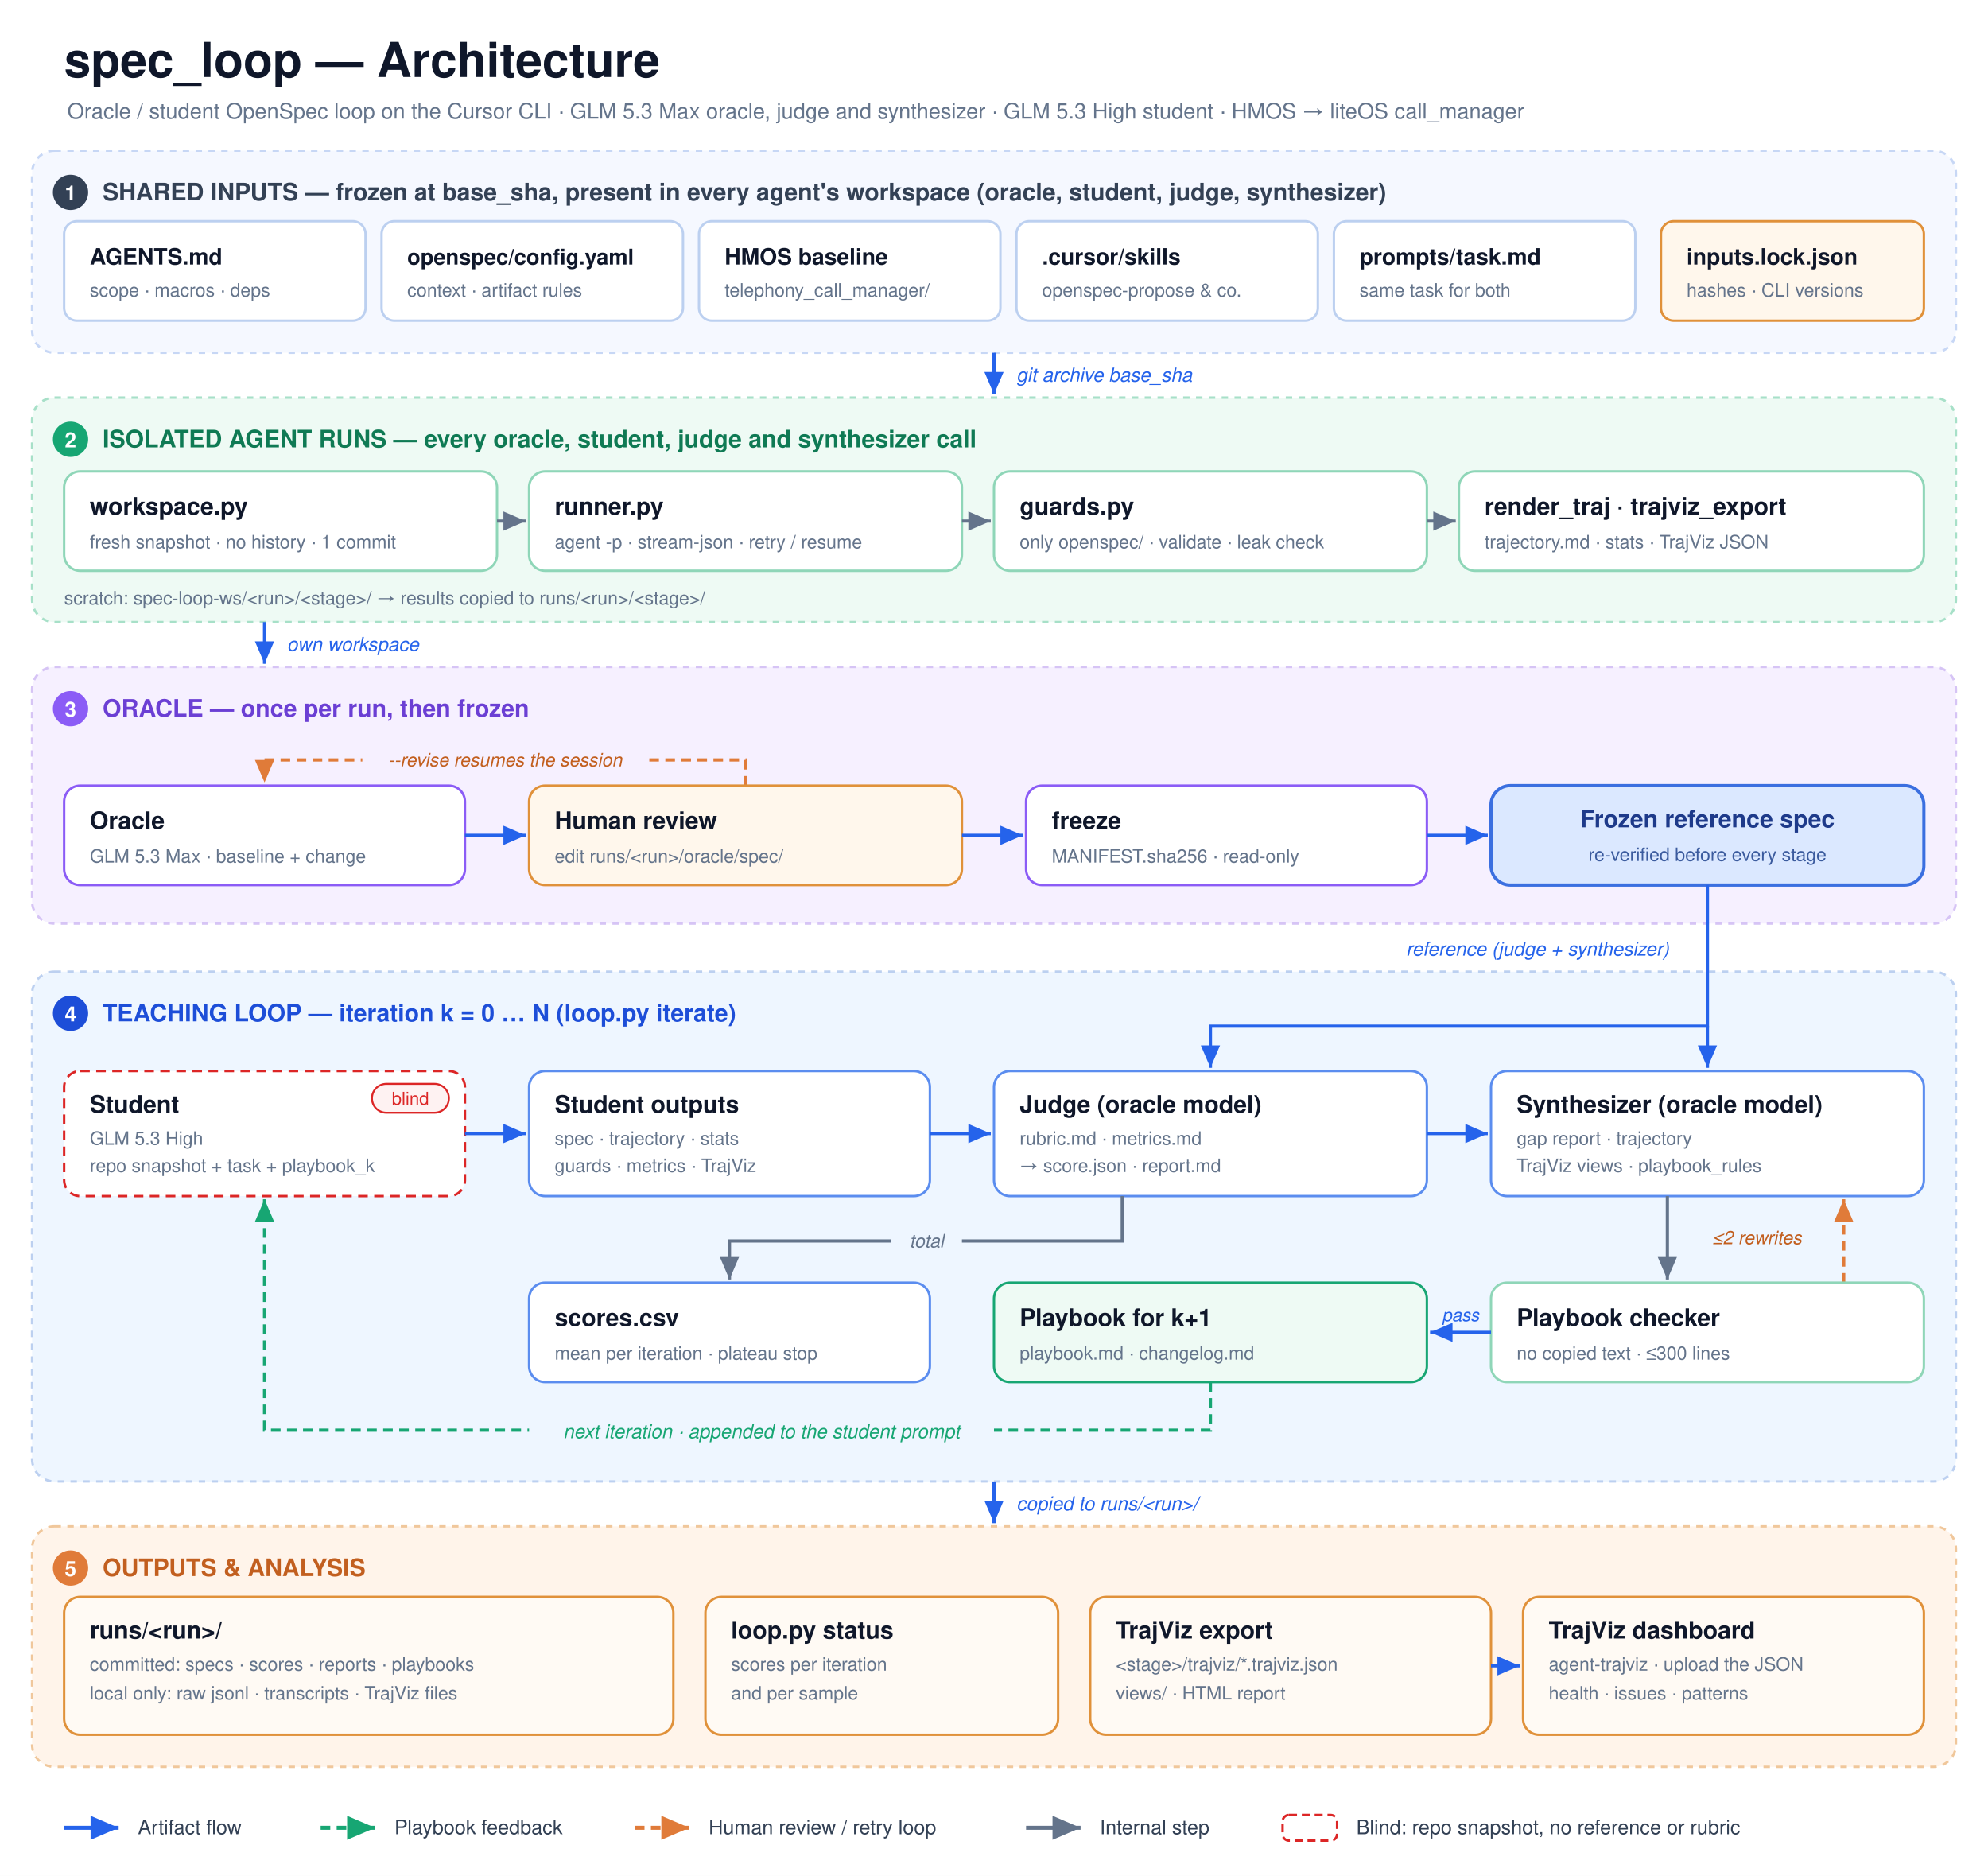
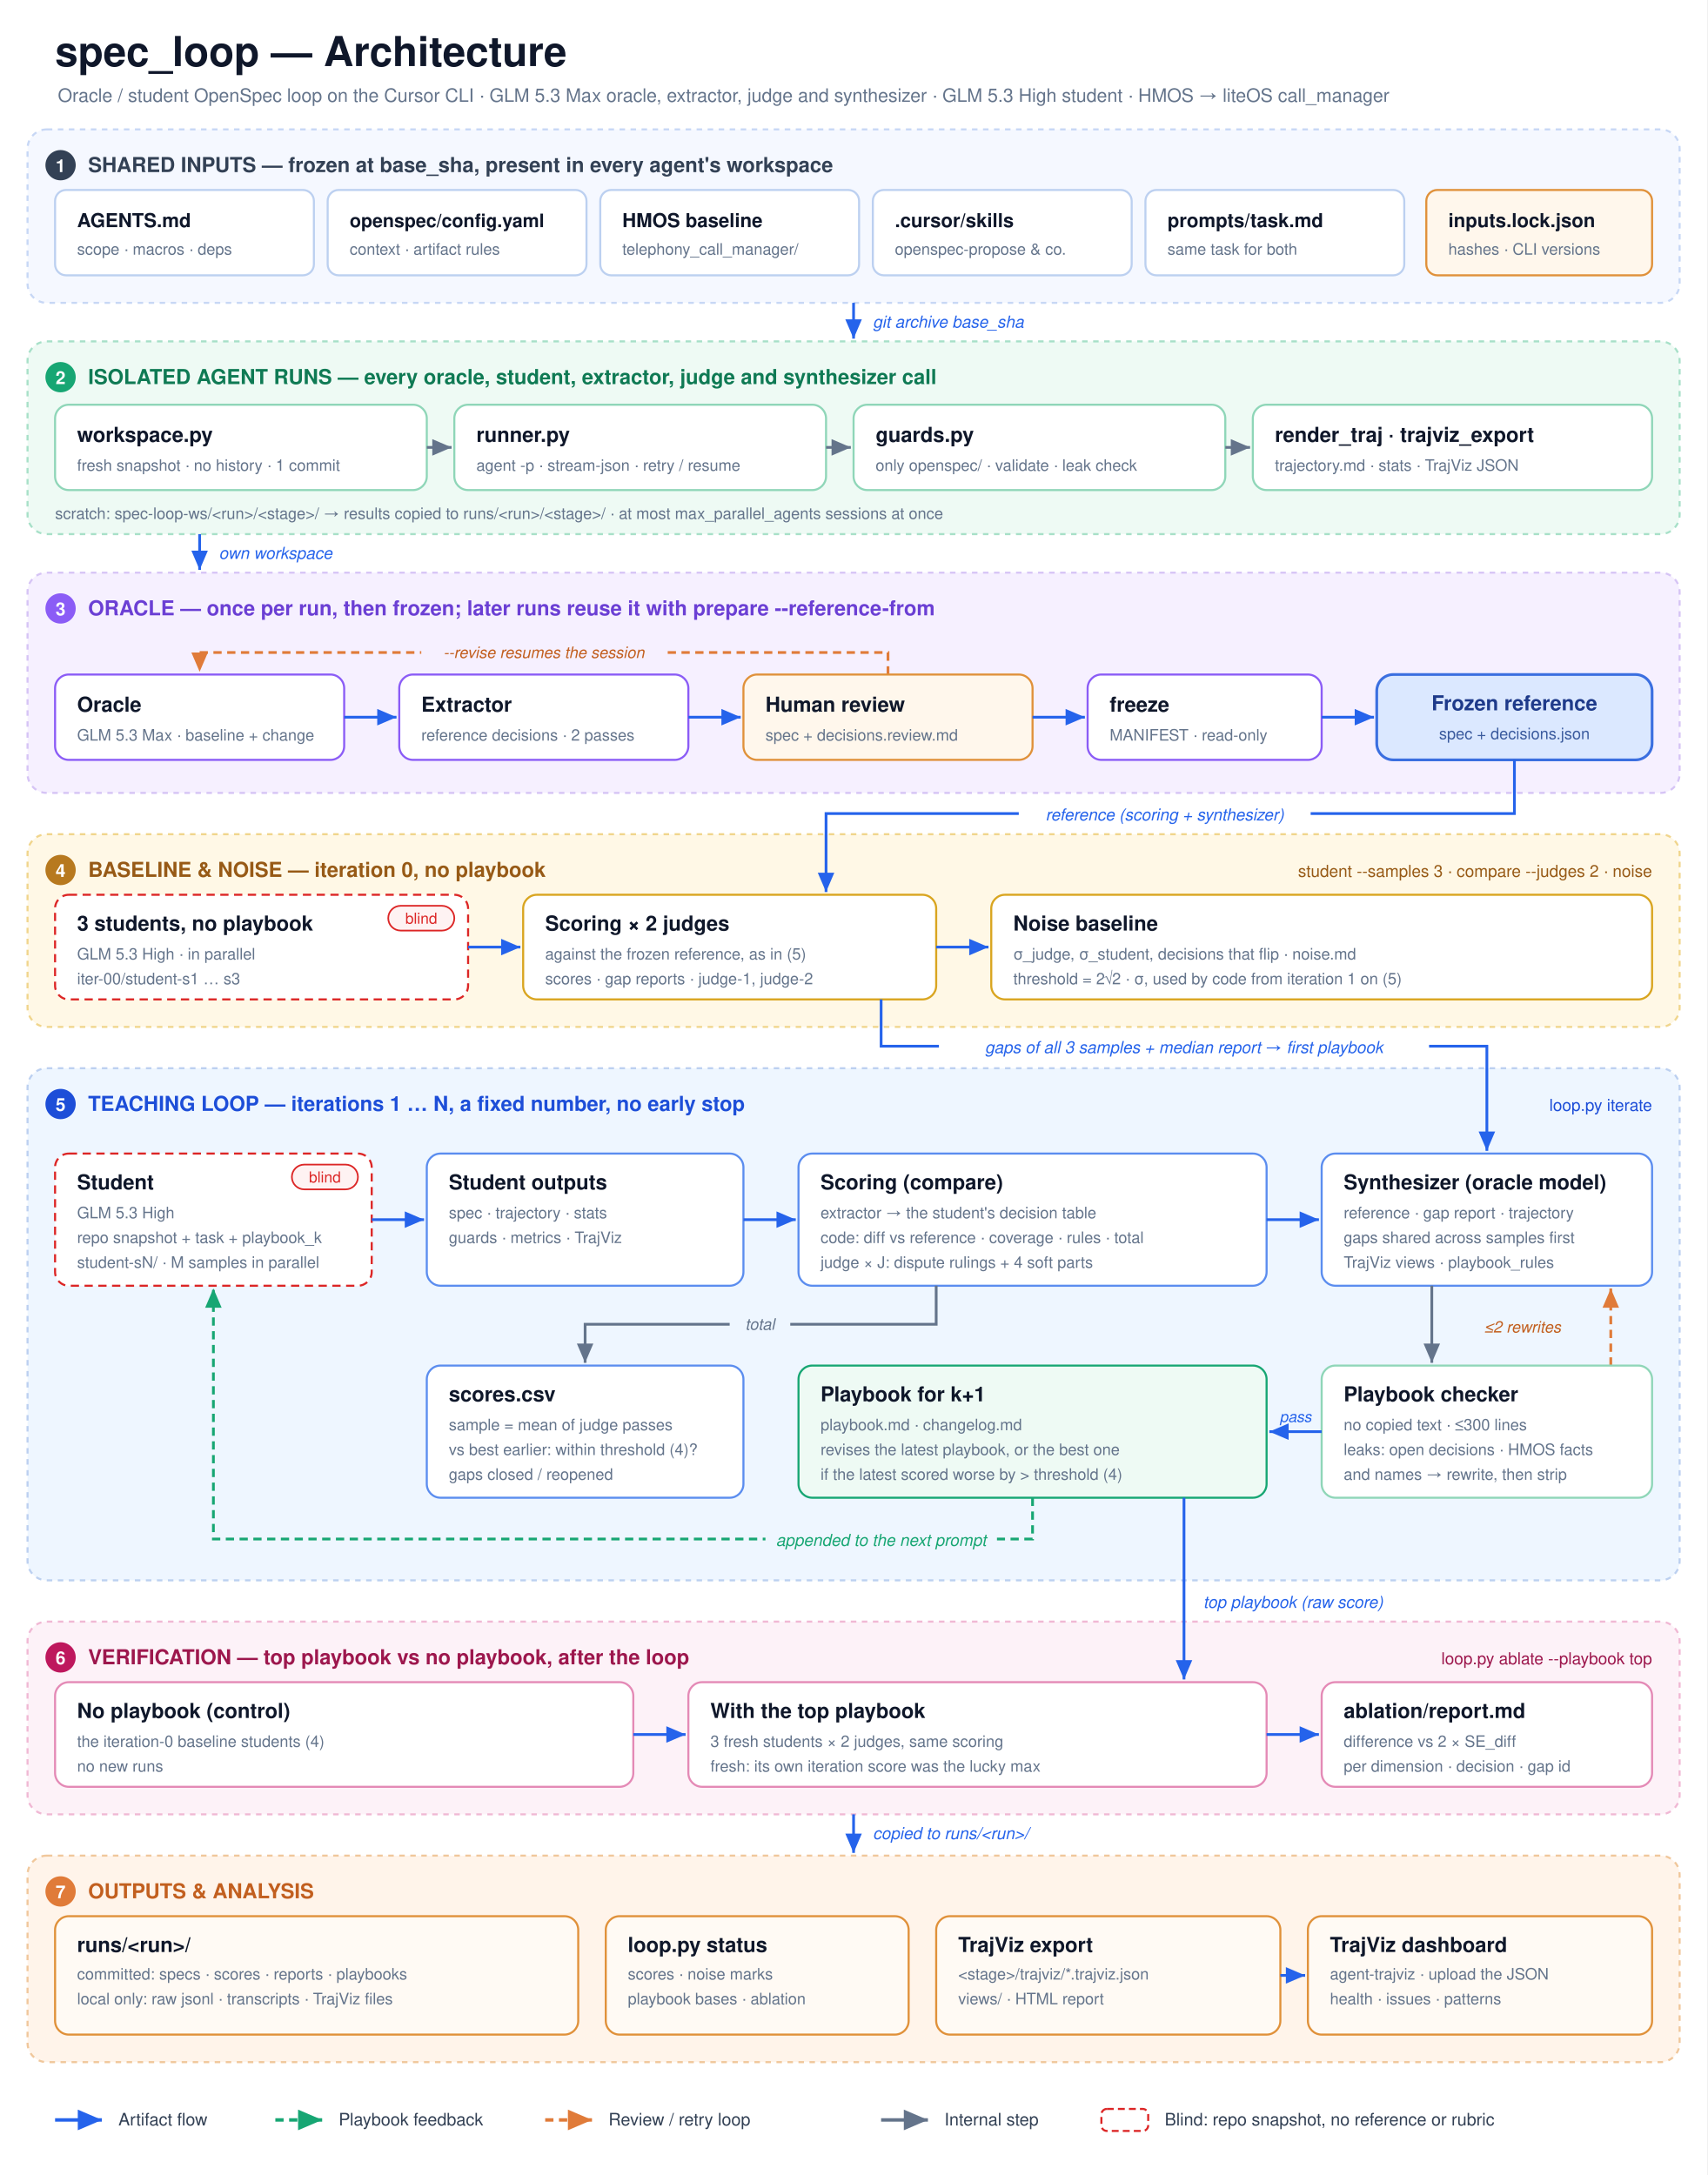
- <svg xmlns="http://www.w3.org/2000/svg" viewBox="0 0 1240 1170" font-family="-apple-system, BlinkMacSystemFont, 'Segoe UI', Helvetica, Arial, sans-serif">
+ <svg xmlns="http://www.w3.org/2000/svg" viewBox="0 0 1240 1580" font-family="-apple-system, BlinkMacSystemFont, 'Segoe UI', Helvetica, Arial, sans-serif">
  <defs>
    <marker id="ah-blue" markerWidth="9" markerHeight="9" refX="7" refY="3" orient="auto">
      <path d="M0,0 L7,3 L0,6 Z" fill="#2563eb" />
    </marker>
    <marker id="ah-grey" markerWidth="9" markerHeight="9" refX="7" refY="3" orient="auto">
      <path d="M0,0 L7,3 L0,6 Z" fill="#64748b" />
    </marker>
    <marker id="ah-green" markerWidth="9" markerHeight="9" refX="7" refY="3" orient="auto">
      <path d="M0,0 L7,3 L0,6 Z" fill="#17a673" />
    </marker>
    <marker id="ah-orange" markerWidth="9" markerHeight="9" refX="7" refY="3" orient="auto">
      <path d="M0,0 L7,3 L0,6 Z" fill="#e07b39" />
    </marker>
  </defs>
-   <rect x="0" y="0" width="1240" height="1170" fill="#ffffff" />
+   <rect x="0" y="0" width="1240" height="1580" fill="#ffffff" />
  <text x="40" y="48" font-size="30" font-weight="700" fill="#0f172a">spec_loop — Architecture</text>
-   <text x="42" y="74" font-size="13.5" fill="#64748b">Oracle / student OpenSpec loop on the Cursor CLI · GLM 5.3 Max oracle, judge and synthesizer · GLM 5.3 High student · HMOS → liteOS call_manager</text>
+   <text x="42" y="74" font-size="13.5" fill="#64748b">Oracle / student OpenSpec loop on the Cursor CLI · GLM 5.3 Max oracle, extractor, judge and synthesizer · GLM 5.3 High student · HMOS → liteOS call_manager</text>
  <rect x="20" y="94" width="1200" height="126" rx="14" fill="#f5f8ff" stroke="#c7d7f5" stroke-width="1.5" stroke-dasharray="4 4" />
  <circle cx="44" cy="120" r="11" fill="#334155" />
  <text x="44" y="125" font-size="13" font-weight="700" fill="#fff" text-anchor="middle">1</text>
-   <text x="64" y="125" font-size="15" font-weight="700" fill="#334155">SHARED INPUTS — frozen at base_sha, present in every agent's workspace (oracle, student, judge, synthesizer)</text>
+   <text x="64" y="125" font-size="15" font-weight="700" fill="#334155">SHARED INPUTS — frozen at base_sha, present in every agent's workspace</text>
  <rect x="40" y="138" width="188" height="62" rx="8" fill="#ffffff" stroke="#bcd0f0" stroke-width="1.5" />
  <text x="56" y="165" font-size="14" font-weight="700" fill="#0f172a">AGENTS.md</text>
  <text x="56" y="185" font-size="11.5" fill="#64748b">scope · macros · deps</text>
  <rect x="238" y="138" width="188" height="62" rx="8" fill="#ffffff" stroke="#bcd0f0" stroke-width="1.5" />
  <text x="254" y="165" font-size="13.5" font-weight="700" fill="#0f172a">openspec/config.yaml</text>
  <text x="254" y="185" font-size="11.5" fill="#64748b">context · artifact rules</text>
  <rect x="436" y="138" width="188" height="62" rx="8" fill="#ffffff" stroke="#bcd0f0" stroke-width="1.5" />
  <text x="452" y="165" font-size="14" font-weight="700" fill="#0f172a">HMOS baseline</text>
  <text x="452" y="185" font-size="11.5" fill="#64748b">telephony_call_manager/</text>
  <rect x="634" y="138" width="188" height="62" rx="8" fill="#ffffff" stroke="#bcd0f0" stroke-width="1.5" />
  <text x="650" y="165" font-size="14" font-weight="700" fill="#0f172a">.cursor/skills</text>
  <text x="650" y="185" font-size="11.5" fill="#64748b">openspec-propose &amp; co.</text>
  <rect x="832" y="138" width="188" height="62" rx="8" fill="#ffffff" stroke="#bcd0f0" stroke-width="1.5" />
  <text x="848" y="165" font-size="14" font-weight="700" fill="#0f172a">prompts/task.md</text>
  <text x="848" y="185" font-size="11.5" fill="#64748b">same task for both</text>
  <rect x="1036" y="138" width="164" height="62" rx="8" fill="#fff7ec" stroke="#e0913a" stroke-width="1.5" />
  <text x="1052" y="165" font-size="14" font-weight="700" fill="#0f172a">inputs.lock.json</text>
  <text x="1052" y="185" font-size="11.5" fill="#64748b">hashes · CLI versions</text>
  <polyline points="620,220 620,246" fill="none" stroke="#2563eb" stroke-width="2" marker-end="url(#ah-blue)" />
  <rect x="628" y="225" width="134" height="17" fill="#ffffff" />
  <text x="634" y="238" font-size="12" fill="#2563eb" font-style="italic">git archive base_sha</text>
  <rect x="20" y="248" width="1200" height="140" rx="14" fill="#eefaf4" stroke="#a7e0c8" stroke-width="1.5" stroke-dasharray="4 4" />
  <circle cx="44" cy="274" r="11" fill="#17a673" />
  <text x="44" y="279" font-size="13" font-weight="700" fill="#fff" text-anchor="middle">2</text>
-   <text x="64" y="279" font-size="15" font-weight="700" fill="#0f7a54">ISOLATED AGENT RUNS — every oracle, student, judge and synthesizer call</text>
+   <text x="64" y="279" font-size="15" font-weight="700" fill="#0f7a54">ISOLATED AGENT RUNS — every oracle, student, extractor, judge and synthesizer call</text>
  <rect x="40" y="294" width="270" height="62" rx="10" fill="#ffffff" stroke="#8fd6b8" stroke-width="1.5" />
  <text x="56" y="321" font-size="15" font-weight="700" fill="#0f172a">workspace.py</text>
  <text x="56" y="342" font-size="11.5" fill="#64748b">fresh snapshot · no history · 1 commit</text>
  <rect x="330" y="294" width="270" height="62" rx="10" fill="#ffffff" stroke="#8fd6b8" stroke-width="1.5" />
  <text x="346" y="321" font-size="15" font-weight="700" fill="#0f172a">runner.py</text>
  <text x="346" y="342" font-size="11.5" fill="#64748b">agent -p · stream-json · retry / resume</text>
  <polyline points="310,325 328,325" fill="none" stroke="#64748b" stroke-width="2" marker-end="url(#ah-grey)" />
  <rect x="620" y="294" width="270" height="62" rx="10" fill="#ffffff" stroke="#8fd6b8" stroke-width="1.5" />
  <text x="636" y="321" font-size="15" font-weight="700" fill="#0f172a">guards.py</text>
  <text x="636" y="342" font-size="11.5" fill="#64748b">only openspec/ · validate · leak check</text>
  <polyline points="600,325 618,325" fill="none" stroke="#64748b" stroke-width="2" marker-end="url(#ah-grey)" />
  <rect x="910" y="294" width="290" height="62" rx="10" fill="#ffffff" stroke="#8fd6b8" stroke-width="1.5" />
  <text x="926" y="321" font-size="15" font-weight="700" fill="#0f172a">render_traj · trajviz_export</text>
  <text x="926" y="342" font-size="11.5" fill="#64748b">trajectory.md · stats · TrajViz JSON</text>
  <polyline points="890,325 908,325" fill="none" stroke="#64748b" stroke-width="2" marker-end="url(#ah-grey)" />
-   <text x="40" y="377" font-size="11.5" fill="#64748b">scratch: spec-loop-ws/&lt;run&gt;/&lt;stage&gt;/   →   results copied to runs/&lt;run&gt;/&lt;stage&gt;/</text>
-   <polyline points="165,388 165,414" fill="none" stroke="#2563eb" stroke-width="2" marker-end="url(#ah-blue)" />
-   <rect x="173" y="393" width="122" height="17" fill="#ffffff" />
-   <text x="179" y="406" font-size="12" fill="#2563eb" font-style="italic">own workspace</text>
+   <text x="40" y="377" font-size="11.5" fill="#64748b">scratch: spec-loop-ws/&lt;run&gt;/&lt;stage&gt;/   →   results copied to runs/&lt;run&gt;/&lt;stage&gt;/   ·   at most max_parallel_agents sessions at once</text>
+   <polyline points="145,388 145,414" fill="none" stroke="#2563eb" stroke-width="2" marker-end="url(#ah-blue)" />
+   <rect x="153" y="393" width="122" height="17" fill="#ffffff" />
+   <text x="159" y="406" font-size="12" fill="#2563eb" font-style="italic">own workspace</text>
  <rect x="20" y="416" width="1200" height="160" rx="14" fill="#f6f0ff" stroke="#d6c4f5" stroke-width="1.5" stroke-dasharray="4 4" />
  <circle cx="44" cy="442" r="11" fill="#8b5cf6" />
  <text x="44" y="447" font-size="13" font-weight="700" fill="#fff" text-anchor="middle">3</text>
-   <text x="64" y="447" font-size="15" font-weight="700" fill="#6b3fd4">ORACLE — once per run, then frozen</text>
-   <polyline points="465,490 465,474 165,474 165,488" fill="none" stroke="#e07b39" stroke-width="2" stroke-dasharray="6 4" marker-end="url(#ah-orange)" />
-   <rect x="226" y="466" width="178" height="16" fill="#f6f0ff" />
-   <text x="315" y="478" font-size="11.5" fill="#c25f1f" font-style="italic" text-anchor="middle">--revise resumes the session</text>
-   <rect x="40" y="490" width="250" height="62" rx="10" fill="#ffffff" stroke="#8b5cf6" stroke-width="1.5" />
+   <text x="64" y="447" font-size="15" font-weight="700" fill="#6b3fd4">ORACLE — once per run, then frozen; later runs reuse it with prepare --reference-from</text>
+   <polyline points="645,490 645,474 145,474 145,488" fill="none" stroke="#e07b39" stroke-width="2" stroke-dasharray="6 4" marker-end="url(#ah-orange)" />
+   <rect x="306" y="466" width="178" height="16" fill="#f6f0ff" />
+   <text x="395" y="478" font-size="11.5" fill="#c25f1f" font-style="italic" text-anchor="middle">--revise resumes the session</text>
+   <rect x="40" y="490" width="210" height="62" rx="10" fill="#ffffff" stroke="#8b5cf6" stroke-width="1.5" />
  <text x="56" y="517" font-size="15" font-weight="700" fill="#0f172a">Oracle</text>
  <text x="56" y="538" font-size="11.5" fill="#64748b">GLM 5.3 Max · baseline + change</text>
-   <rect x="330" y="490" width="270" height="62" rx="10" fill="#fff7ec" stroke="#e0913a" stroke-width="1.5" />
-   <text x="346" y="517" font-size="15" font-weight="700" fill="#0f172a">Human review</text>
-   <text x="346" y="538" font-size="11.5" fill="#64748b">edit runs/&lt;run&gt;/oracle/spec/</text>
-   <polyline points="290,521 328,521" fill="none" stroke="#2563eb" stroke-width="2" marker-end="url(#ah-blue)" />
-   <rect x="640" y="490" width="250" height="62" rx="10" fill="#ffffff" stroke="#8b5cf6" stroke-width="1.5" />
-   <text x="656" y="517" font-size="15" font-weight="700" fill="#0f172a">freeze</text>
-   <text x="656" y="538" font-size="11.5" fill="#64748b">MANIFEST.sha256 · read-only</text>
-   <polyline points="600,521 638,521" fill="none" stroke="#2563eb" stroke-width="2" marker-end="url(#ah-blue)" />
-   <rect x="930" y="490" width="270" height="62" rx="12" fill="#dbe8ff" stroke="#3b6fe0" stroke-width="2" />
-   <text x="1065" y="516" font-size="15" font-weight="700" fill="#1e3a8a" text-anchor="middle">Frozen reference spec</text>
-   <text x="1065" y="537" font-size="11.5" fill="#3b5b9e" text-anchor="middle">re-verified before every stage</text>
-   <polyline points="890,521 928,521" fill="none" stroke="#2563eb" stroke-width="2" marker-end="url(#ah-blue)" />
-   <rect x="20" y="606" width="1200" height="318" rx="14" fill="#eef6ff" stroke="#bcd0f0" stroke-width="1.5" stroke-dasharray="4 4" />
-   <circle cx="44" cy="632" r="11" fill="#1d4ed8" />
+   <rect x="290" y="490" width="210" height="62" rx="10" fill="#ffffff" stroke="#8b5cf6" stroke-width="1.5" />
+   <text x="306" y="517" font-size="15" font-weight="700" fill="#0f172a">Extractor</text>
+   <text x="306" y="538" font-size="11.5" fill="#64748b">reference decisions · 2 passes</text>
+   <polyline points="250,521 288,521" fill="none" stroke="#2563eb" stroke-width="2" marker-end="url(#ah-blue)" />
+   <rect x="540" y="490" width="210" height="62" rx="10" fill="#fff7ec" stroke="#e0913a" stroke-width="1.5" />
+   <text x="556" y="517" font-size="15" font-weight="700" fill="#0f172a">Human review</text>
+   <text x="556" y="538" font-size="11.5" fill="#64748b">spec + decisions.review.md</text>
+   <polyline points="500,521 538,521" fill="none" stroke="#2563eb" stroke-width="2" marker-end="url(#ah-blue)" />
+   <rect x="790" y="490" width="170" height="62" rx="10" fill="#ffffff" stroke="#8b5cf6" stroke-width="1.5" />
+   <text x="806" y="517" font-size="15" font-weight="700" fill="#0f172a">freeze</text>
+   <text x="806" y="538" font-size="11.5" fill="#64748b">MANIFEST · read-only</text>
+   <polyline points="750,521 788,521" fill="none" stroke="#2563eb" stroke-width="2" marker-end="url(#ah-blue)" />
+   <rect x="1000" y="490" width="200" height="62" rx="12" fill="#dbe8ff" stroke="#3b6fe0" stroke-width="2" />
+   <text x="1100" y="516" font-size="15" font-weight="700" fill="#1e3a8a" text-anchor="middle">Frozen reference</text>
+   <text x="1100" y="537" font-size="11.5" fill="#3b5b9e" text-anchor="middle">spec + decisions.json</text>
+   <polyline points="960,521 998,521" fill="none" stroke="#2563eb" stroke-width="2" marker-end="url(#ah-blue)" />
+   <rect x="20" y="606" width="1200" height="140" rx="14" fill="#fff8e6" stroke="#f0d58c" stroke-width="1.5" stroke-dasharray="4 4" />
+   <circle cx="44" cy="632" r="11" fill="#b7791f" />
  <text x="44" y="637" font-size="13" font-weight="700" fill="#fff" text-anchor="middle">4</text>
-   <text x="64" y="637" font-size="15" font-weight="700" fill="#1d4ed8">TEACHING LOOP — iteration k = 0 … N  (loop.py iterate)</text>
-   <polyline points="1065,552 1065,640 755,640 755,666" fill="none" stroke="#2563eb" stroke-width="2" marker-end="url(#ah-blue)" />
-   <polyline points="1065,640 1065,666" fill="none" stroke="#2563eb" stroke-width="2" marker-end="url(#ah-blue)" />
-   <rect x="860" y="583" width="198" height="17" fill="#ffffff" />
-   <text x="959" y="596" font-size="12" fill="#2563eb" font-style="italic" text-anchor="middle">reference (judge + synthesizer)</text>
-   <rect x="40" y="668" width="250" height="78" rx="10" fill="#ffffff" stroke="#dc2626" stroke-width="1.5" stroke-dasharray="6 4" />
-   <text x="56" y="694" font-size="15" font-weight="700" fill="#0f172a">Student</text>
-   <text x="56" y="714" font-size="11.5" fill="#64748b">GLM 5.3 High</text>
-   <text x="56" y="731" font-size="11.5" fill="#64748b">repo snapshot + task + playbook_k</text>
-   <rect x="232" y="676" width="48" height="18" rx="9" fill="#fef2f2" stroke="#dc2626" stroke-width="1.2" />
-   <text x="256" y="689" font-size="11" fill="#dc2626" text-anchor="middle">blind</text>
-   <rect x="330" y="668" width="250" height="78" rx="10" fill="#ffffff" stroke="#5b8def" stroke-width="1.5" />
-   <text x="346" y="694" font-size="15" font-weight="700" fill="#0f172a">Student outputs</text>
-   <text x="346" y="714" font-size="11.5" fill="#64748b">spec · trajectory · stats</text>
-   <text x="346" y="731" font-size="11.5" fill="#64748b">guards · metrics · TrajViz</text>
-   <polyline points="290,707 328,707" fill="none" stroke="#2563eb" stroke-width="2" marker-end="url(#ah-blue)" />
-   <rect x="620" y="668" width="270" height="78" rx="10" fill="#ffffff" stroke="#5b8def" stroke-width="1.5" />
-   <text x="636" y="694" font-size="15" font-weight="700" fill="#0f172a">Judge (oracle model)</text>
-   <text x="636" y="714" font-size="11.5" fill="#64748b">rubric.md · metrics.md</text>
-   <text x="636" y="731" font-size="11.5" fill="#64748b">→ score.json · report.md</text>
-   <polyline points="580,707 618,707" fill="none" stroke="#2563eb" stroke-width="2" marker-end="url(#ah-blue)" />
-   <rect x="930" y="668" width="270" height="78" rx="10" fill="#ffffff" stroke="#5b8def" stroke-width="1.5" />
-   <text x="946" y="694" font-size="15" font-weight="700" fill="#0f172a">Synthesizer (oracle model)</text>
-   <text x="946" y="714" font-size="11.5" fill="#64748b">gap report · trajectory</text>
-   <text x="946" y="731" font-size="11.5" fill="#64748b">TrajViz views · playbook_rules</text>
-   <polyline points="890,707 928,707" fill="none" stroke="#2563eb" stroke-width="2" marker-end="url(#ah-blue)" />
-   <polyline points="700,746 700,774 455,774 455,798" fill="none" stroke="#64748b" stroke-width="2" marker-end="url(#ah-grey)" />
-   <rect x="556" y="766" width="44" height="16" fill="#eef6ff" />
-   <text x="578" y="778" font-size="11.5" fill="#64748b" font-style="italic" text-anchor="middle">total</text>
-   <polyline points="1040,746 1040,798" fill="none" stroke="#64748b" stroke-width="2" marker-end="url(#ah-grey)" />
-   <polyline points="1150,800 1150,748" fill="none" stroke="#e07b39" stroke-width="2" stroke-dasharray="6 4" marker-end="url(#ah-orange)" />
-   <rect x="1050" y="764" width="92" height="16" fill="#eef6ff" />
-   <text x="1096" y="776" font-size="11.5" fill="#c25f1f" font-style="italic" text-anchor="middle">≤2 rewrites</text>
-   <rect x="330" y="800" width="250" height="62" rx="10" fill="#ffffff" stroke="#5b8def" stroke-width="1.5" />
-   <text x="346" y="827" font-size="15" font-weight="700" fill="#0f172a">scores.csv</text>
-   <text x="346" y="848" font-size="11.5" fill="#64748b">mean per iteration · plateau stop</text>
-   <rect x="620" y="800" width="270" height="62" rx="10" fill="#eefaf4" stroke="#17a673" stroke-width="1.5" />
-   <text x="636" y="827" font-size="15" font-weight="700" fill="#0f172a">Playbook for k+1</text>
-   <text x="636" y="848" font-size="11.5" fill="#64748b">playbook.md · changelog.md</text>
-   <rect x="930" y="800" width="270" height="62" rx="10" fill="#ffffff" stroke="#8fd6b8" stroke-width="1.5" />
-   <text x="946" y="827" font-size="15" font-weight="700" fill="#0f172a">Playbook checker</text>
-   <text x="946" y="848" font-size="11.5" fill="#64748b">no copied text · ≤300 lines</text>
-   <polyline points="930,831 892,831" fill="none" stroke="#2563eb" stroke-width="2" marker-end="url(#ah-blue)" />
-   <text x="911" y="824" font-size="11" fill="#2563eb" font-style="italic" text-anchor="middle">pass</text>
-   <polyline points="755,862 755,892 165,892 165,748" fill="none" stroke="#17a673" stroke-width="2" stroke-dasharray="6 4" marker-end="url(#ah-green)" />
-   <rect x="330" y="884" width="290" height="17" fill="#eef6ff" />
-   <text x="475" y="897" font-size="12" fill="#17a673" font-style="italic" text-anchor="middle">next iteration · appended to the student prompt</text>
-   <polyline points="620,924 620,950" fill="none" stroke="#2563eb" stroke-width="2" marker-end="url(#ah-blue)" />
-   <rect x="628" y="929" width="140" height="17" fill="#ffffff" />
-   <text x="634" y="942" font-size="12" fill="#2563eb" font-style="italic">copied to runs/&lt;run&gt;/</text>
-   <rect x="20" y="952" width="1200" height="150" rx="14" fill="#fff4ea" stroke="#f0c79b" stroke-width="1.5" stroke-dasharray="4 4" />
-   <circle cx="44" cy="978" r="11" fill="#e07b39" />
-   <text x="44" y="983" font-size="13" font-weight="700" fill="#fff" text-anchor="middle">5</text>
-   <text x="64" y="983" font-size="15" font-weight="700" fill="#c25f1f">OUTPUTS &amp; ANALYSIS</text>
-   <rect x="40" y="996" width="380" height="86" rx="10" fill="#fffaf4" stroke="#e0913a" stroke-width="1.5" />
-   <text x="56" y="1022" font-size="15" font-weight="700" fill="#0f172a">runs/&lt;run&gt;/</text>
-   <text x="56" y="1042" font-size="11.5" fill="#64748b">committed: specs · scores · reports · playbooks</text>
-   <text x="56" y="1060" font-size="11.5" fill="#64748b">local only: raw jsonl · transcripts · TrajViz files</text>
-   <rect x="440" y="996" width="220" height="86" rx="10" fill="#fffaf4" stroke="#e0913a" stroke-width="1.5" />
-   <text x="456" y="1022" font-size="15" font-weight="700" fill="#0f172a">loop.py status</text>
-   <text x="456" y="1042" font-size="11.5" fill="#64748b">scores per iteration</text>
-   <text x="456" y="1060" font-size="11.5" fill="#64748b">and per sample</text>
-   <rect x="680" y="996" width="250" height="86" rx="10" fill="#fffaf4" stroke="#e0913a" stroke-width="1.5" />
-   <text x="696" y="1022" font-size="15" font-weight="700" fill="#0f172a">TrajViz export</text>
-   <text x="696" y="1042" font-size="11.5" fill="#64748b">&lt;stage&gt;/trajviz/*.trajviz.json</text>
-   <text x="696" y="1060" font-size="11.5" fill="#64748b">views/ · HTML report</text>
-   <rect x="950" y="996" width="250" height="86" rx="10" fill="#fffaf4" stroke="#e0913a" stroke-width="1.5" />
-   <text x="966" y="1022" font-size="15" font-weight="700" fill="#0f172a">TrajViz dashboard</text>
-   <text x="966" y="1042" font-size="11.5" fill="#64748b">agent-trajviz · upload the JSON</text>
-   <text x="966" y="1060" font-size="11.5" fill="#64748b">health · issues · patterns</text>
-   <polyline points="930,1039 948,1039" fill="none" stroke="#2563eb" stroke-width="2" marker-end="url(#ah-blue)" />
+   <text x="64" y="637" font-size="15" font-weight="700" fill="#975a16">BASELINE &amp; NOISE — iteration 0, no playbook</text>
+   <text x="1200" y="637" font-size="12" fill="#975a16" text-anchor="end">student --samples 3 · compare --judges 2 · noise</text>
+   <polyline points="1100,552 1100,591 600,591 600,648" fill="none" stroke="#2563eb" stroke-width="2" marker-end="url(#ah-blue)" />
+   <rect x="740" y="583" width="212" height="17" fill="#ffffff" />
+   <text x="846" y="596" font-size="12" fill="#2563eb" font-style="italic" text-anchor="middle">reference (scoring + synthesizer)</text>
+   <rect x="40" y="650" width="300" height="76" rx="10" fill="#ffffff" stroke="#dc2626" stroke-width="1.5" stroke-dasharray="6 4" />
+   <text x="56" y="676" font-size="15" font-weight="700" fill="#0f172a">3 students, no playbook</text>
+   <text x="56" y="697" font-size="11.5" fill="#64748b">GLM 5.3 High · in parallel</text>
+   <text x="56" y="715" font-size="11.5" fill="#64748b">iter-00/student-s1 … s3</text>
+   <rect x="282" y="658" width="48" height="18" rx="9" fill="#fef2f2" stroke="#dc2626" stroke-width="1.2" />
+   <text x="306" y="671" font-size="11" fill="#dc2626" text-anchor="middle">blind</text>
+   <rect x="380" y="650" width="300" height="76" rx="10" fill="#ffffff" stroke="#d9a520" stroke-width="1.5" />
+   <text x="396" y="676" font-size="15" font-weight="700" fill="#0f172a">Scoring × 2 judges</text>
+   <text x="396" y="697" font-size="11.5" fill="#64748b">against the frozen reference, as in (5)</text>
+   <text x="396" y="715" font-size="11.5" fill="#64748b">scores · gap reports · judge-1, judge-2</text>
+   <polyline points="340,688 378,688" fill="none" stroke="#2563eb" stroke-width="2" marker-end="url(#ah-blue)" />
+   <rect x="720" y="650" width="480" height="76" rx="10" fill="#ffffff" stroke="#d9a520" stroke-width="1.5" />
+   <text x="736" y="676" font-size="15" font-weight="700" fill="#0f172a">Noise baseline</text>
+   <text x="736" y="697" font-size="11.5" fill="#64748b">σ_judge, σ_student, decisions that flip · noise.md</text>
+   <text x="736" y="715" font-size="11.5" fill="#64748b">threshold = 2√2 · σ, used by code from iteration 1 on (5)</text>
+   <polyline points="680,688 718,688" fill="none" stroke="#2563eb" stroke-width="2" marker-end="url(#ah-blue)" />
+   <rect x="20" y="776" width="1200" height="372" rx="14" fill="#eef6ff" stroke="#bcd0f0" stroke-width="1.5" stroke-dasharray="4 4" />
+   <polyline points="640,726 640,760 1080,760 1080,836" fill="none" stroke="#2563eb" stroke-width="2" marker-end="url(#ah-blue)" />
+   <rect x="682" y="752" width="356" height="17" fill="#ffffff" />
+   <text x="860" y="765" font-size="12" fill="#2563eb" font-style="italic" text-anchor="middle">gaps of all 3 samples + median report → first playbook</text>
+   <circle cx="44" cy="802" r="11" fill="#1d4ed8" />
+   <text x="44" y="807" font-size="13" font-weight="700" fill="#fff" text-anchor="middle">5</text>
+   <text x="64" y="807" font-size="15" font-weight="700" fill="#1d4ed8">TEACHING LOOP — iterations 1 … N, a fixed number, no early stop</text>
+   <text x="1200" y="807" font-size="12" fill="#1d4ed8" text-anchor="end">loop.py iterate</text>
+   <rect x="40" y="838" width="230" height="96" rx="10" fill="#ffffff" stroke="#dc2626" stroke-width="1.5" stroke-dasharray="6 4" />
+   <text x="56" y="864" font-size="15" font-weight="700" fill="#0f172a">Student</text>
+   <text x="56" y="885" font-size="11.5" fill="#64748b">GLM 5.3 High</text>
+   <text x="56" y="903" font-size="11.5" fill="#64748b">repo snapshot + task + playbook_k</text>
+   <text x="56" y="921" font-size="11.5" fill="#64748b">student-sN/ · M samples in parallel</text>
+   <rect x="212" y="846" width="48" height="18" rx="9" fill="#fef2f2" stroke="#dc2626" stroke-width="1.2" />
+   <text x="236" y="859" font-size="11" fill="#dc2626" text-anchor="middle">blind</text>
+   <rect x="310" y="838" width="230" height="96" rx="10" fill="#ffffff" stroke="#5b8def" stroke-width="1.5" />
+   <text x="326" y="864" font-size="15" font-weight="700" fill="#0f172a">Student outputs</text>
+   <text x="326" y="885" font-size="11.5" fill="#64748b">spec · trajectory · stats</text>
+   <text x="326" y="903" font-size="11.5" fill="#64748b">guards · metrics · TrajViz</text>
+   <polyline points="270,886 308,886" fill="none" stroke="#2563eb" stroke-width="2" marker-end="url(#ah-blue)" />
+   <rect x="580" y="838" width="340" height="96" rx="10" fill="#ffffff" stroke="#5b8def" stroke-width="1.5" />
+   <text x="596" y="864" font-size="15" font-weight="700" fill="#0f172a">Scoring (compare)</text>
+   <text x="596" y="885" font-size="11.5" fill="#64748b">extractor → the student's decision table</text>
+   <text x="596" y="903" font-size="11.5" fill="#64748b">code: diff vs reference · coverage · rules · total</text>
+   <text x="596" y="921" font-size="11.5" fill="#64748b">judge × J: dispute rulings + 4 soft parts</text>
+   <polyline points="540,886 578,886" fill="none" stroke="#2563eb" stroke-width="2" marker-end="url(#ah-blue)" />
+   <rect x="960" y="838" width="240" height="96" rx="10" fill="#ffffff" stroke="#5b8def" stroke-width="1.5" />
+   <text x="976" y="864" font-size="15" font-weight="700" fill="#0f172a">Synthesizer (oracle model)</text>
+   <text x="976" y="885" font-size="11.5" fill="#64748b">reference · gap report · trajectory</text>
+   <text x="976" y="903" font-size="11.5" fill="#64748b">gaps shared across samples first</text>
+   <text x="976" y="921" font-size="11.5" fill="#64748b">TrajViz views · playbook_rules</text>
+   <polyline points="920,886 958,886" fill="none" stroke="#2563eb" stroke-width="2" marker-end="url(#ah-blue)" />
+   <polyline points="680,934 680,962 425,962 425,990" fill="none" stroke="#64748b" stroke-width="2" marker-end="url(#ah-grey)" />
+   <rect x="530" y="954" width="44" height="16" fill="#eef6ff" />
+   <text x="552" y="966" font-size="11.5" fill="#64748b" font-style="italic" text-anchor="middle">total</text>
+   <polyline points="1040,934 1040,990" fill="none" stroke="#64748b" stroke-width="2" marker-end="url(#ah-grey)" />
+   <polyline points="1170,992 1170,936" fill="none" stroke="#e07b39" stroke-width="2" stroke-dasharray="6 4" marker-end="url(#ah-orange)" />
+   <rect x="1058" y="956" width="96" height="16" fill="#eef6ff" />
+   <text x="1106" y="968" font-size="11.5" fill="#c25f1f" font-style="italic" text-anchor="middle">≤2 rewrites</text>
+   <rect x="310" y="992" width="230" height="96" rx="10" fill="#ffffff" stroke="#5b8def" stroke-width="1.5" />
+   <text x="326" y="1018" font-size="15" font-weight="700" fill="#0f172a">scores.csv</text>
+   <text x="326" y="1039" font-size="11.5" fill="#64748b">sample = mean of judge passes</text>
+   <text x="326" y="1057" font-size="11.5" fill="#64748b">vs best earlier: within threshold (4)?</text>
+   <text x="326" y="1075" font-size="11.5" fill="#64748b">gaps closed / reopened</text>
+   <rect x="580" y="992" width="340" height="96" rx="10" fill="#eefaf4" stroke="#17a673" stroke-width="1.5" />
+   <text x="596" y="1018" font-size="15" font-weight="700" fill="#0f172a">Playbook for k+1</text>
+   <text x="596" y="1039" font-size="11.5" fill="#64748b">playbook.md · changelog.md</text>
+   <text x="596" y="1057" font-size="11.5" fill="#64748b">revises the latest playbook, or the best one</text>
+   <text x="596" y="1075" font-size="11.5" fill="#64748b">if the latest scored worse by &gt; threshold (4)</text>
+   <rect x="960" y="992" width="240" height="96" rx="10" fill="#ffffff" stroke="#8fd6b8" stroke-width="1.5" />
+   <text x="976" y="1018" font-size="15" font-weight="700" fill="#0f172a">Playbook checker</text>
+   <text x="976" y="1039" font-size="11.5" fill="#64748b">no copied text · ≤300 lines</text>
+   <text x="976" y="1057" font-size="11.5" fill="#64748b">leaks: open decisions · HMOS facts</text>
+   <text x="976" y="1075" font-size="11.5" fill="#64748b">and names → rewrite, then strip</text>
+   <polyline points="960,1040 922,1040" fill="none" stroke="#2563eb" stroke-width="2" marker-end="url(#ah-blue)" />
+   <text x="941" y="1033" font-size="11" fill="#2563eb" font-style="italic" text-anchor="middle">pass</text>
+   <polyline points="750,1088 750,1118 155,1118 155,936" fill="none" stroke="#17a673" stroke-width="2" stroke-dasharray="6 4" marker-end="url(#ah-green)" />
+   <rect x="556" y="1110" width="168" height="17" fill="#eef6ff" />
+   <text x="640" y="1123" font-size="12" fill="#17a673" font-style="italic" text-anchor="middle">appended to the next prompt</text>
+   <rect x="20" y="1178" width="1200" height="140" rx="14" fill="#fdf2f8" stroke="#f0b8d4" stroke-width="1.5" stroke-dasharray="4 4" />
+   <polyline points="860,1088 860,1220" fill="none" stroke="#2563eb" stroke-width="2" marker-end="url(#ah-blue)" />
+   <rect x="868" y="1155" width="160" height="17" fill="#ffffff" />
+   <text x="874" y="1168" font-size="12" fill="#2563eb" font-style="italic">top playbook (raw score)</text>
+   <circle cx="44" cy="1204" r="11" fill="#be185d" />
+   <text x="44" y="1209" font-size="13" font-weight="700" fill="#fff" text-anchor="middle">6</text>
+   <text x="64" y="1209" font-size="15" font-weight="700" fill="#9d174d">VERIFICATION — top playbook vs no playbook, after the loop</text>
+   <text x="1200" y="1209" font-size="12" fill="#9d174d" text-anchor="end">loop.py ablate --playbook top</text>
+   <rect x="40" y="1222" width="420" height="76" rx="10" fill="#ffffff" stroke="#e48ab6" stroke-width="1.5" />
+   <text x="56" y="1248" font-size="15" font-weight="700" fill="#0f172a">No playbook (control)</text>
+   <text x="56" y="1269" font-size="11.5" fill="#64748b">the iteration-0 baseline students (4)</text>
+   <text x="56" y="1287" font-size="11.5" fill="#64748b">no new runs</text>
+   <rect x="500" y="1222" width="420" height="76" rx="10" fill="#ffffff" stroke="#e48ab6" stroke-width="1.5" />
+   <text x="516" y="1248" font-size="15" font-weight="700" fill="#0f172a">With the top playbook</text>
+   <text x="516" y="1269" font-size="11.5" fill="#64748b">3 fresh students × 2 judges, same scoring</text>
+   <text x="516" y="1287" font-size="11.5" fill="#64748b">fresh: its own iteration score was the lucky max</text>
+   <polyline points="460,1260 498,1260" fill="none" stroke="#2563eb" stroke-width="2" marker-end="url(#ah-blue)" />
+   <rect x="960" y="1222" width="240" height="76" rx="10" fill="#ffffff" stroke="#e48ab6" stroke-width="1.5" />
+   <text x="976" y="1248" font-size="15" font-weight="700" fill="#0f172a">ablation/report.md</text>
+   <text x="976" y="1269" font-size="11.5" fill="#64748b">difference vs 2 × SE_diff</text>
+   <text x="976" y="1287" font-size="11.5" fill="#64748b">per dimension · decision · gap id</text>
+   <polyline points="920,1260 958,1260" fill="none" stroke="#2563eb" stroke-width="2" marker-end="url(#ah-blue)" />
+   <polyline points="620,1318 620,1346" fill="none" stroke="#2563eb" stroke-width="2" marker-end="url(#ah-blue)" />
+   <rect x="628" y="1323" width="140" height="17" fill="#ffffff" />
+   <text x="634" y="1336" font-size="12" fill="#2563eb" font-style="italic">copied to runs/&lt;run&gt;/</text>
+   <rect x="20" y="1348" width="1200" height="150" rx="14" fill="#fff4ea" stroke="#f0c79b" stroke-width="1.5" stroke-dasharray="4 4" />
+   <circle cx="44" cy="1374" r="11" fill="#e07b39" />
+   <text x="44" y="1379" font-size="13" font-weight="700" fill="#fff" text-anchor="middle">7</text>
+   <text x="64" y="1379" font-size="15" font-weight="700" fill="#c25f1f">OUTPUTS &amp; ANALYSIS</text>
+   <rect x="40" y="1392" width="380" height="86" rx="10" fill="#fffaf4" stroke="#e0913a" stroke-width="1.5" />
+   <text x="56" y="1418" font-size="15" font-weight="700" fill="#0f172a">runs/&lt;run&gt;/</text>
+   <text x="56" y="1438" font-size="11.5" fill="#64748b">committed: specs · scores · reports · playbooks</text>
+   <text x="56" y="1456" font-size="11.5" fill="#64748b">local only: raw jsonl · transcripts · TrajViz files</text>
+   <rect x="440" y="1392" width="220" height="86" rx="10" fill="#fffaf4" stroke="#e0913a" stroke-width="1.5" />
+   <text x="456" y="1418" font-size="15" font-weight="700" fill="#0f172a">loop.py status</text>
+   <text x="456" y="1438" font-size="11.5" fill="#64748b">scores · noise marks</text>
+   <text x="456" y="1456" font-size="11.5" fill="#64748b">playbook bases · ablation</text>
+   <rect x="680" y="1392" width="250" height="86" rx="10" fill="#fffaf4" stroke="#e0913a" stroke-width="1.5" />
+   <text x="696" y="1418" font-size="15" font-weight="700" fill="#0f172a">TrajViz export</text>
+   <text x="696" y="1438" font-size="11.5" fill="#64748b">&lt;stage&gt;/trajviz/*.trajviz.json</text>
+   <text x="696" y="1456" font-size="11.5" fill="#64748b">views/ · HTML report</text>
+   <rect x="950" y="1392" width="250" height="86" rx="10" fill="#fffaf4" stroke="#e0913a" stroke-width="1.5" />
+   <text x="966" y="1418" font-size="15" font-weight="700" fill="#0f172a">TrajViz dashboard</text>
+   <text x="966" y="1438" font-size="11.5" fill="#64748b">agent-trajviz · upload the JSON</text>
+   <text x="966" y="1456" font-size="11.5" fill="#64748b">health · issues · patterns</text>
+   <polyline points="930,1435 948,1435" fill="none" stroke="#2563eb" stroke-width="2" marker-end="url(#ah-blue)" />
  <g font-size="12.5" fill="#334155">
-     <polyline points="40,1140 74,1140" fill="none" stroke="#2563eb" stroke-width="2.5" marker-end="url(#ah-blue)" />
-     <text x="86" y="1144">Artifact flow</text>
-     <polyline points="200,1140 234,1140" fill="none" stroke="#17a673" stroke-width="2.5" stroke-dasharray="6 4" marker-end="url(#ah-green)" />
-     <text x="246" y="1144">Playbook feedback</text>
-     <polyline points="396,1140 430,1140" fill="none" stroke="#e07b39" stroke-width="2.5" stroke-dasharray="6 4" marker-end="url(#ah-orange)" />
-     <text x="442" y="1144">Human review / retry loop</text>
-     <polyline points="640,1140 674,1140" fill="none" stroke="#64748b" stroke-width="2.5" marker-end="url(#ah-grey)" />
-     <text x="686" y="1144">Internal step</text>
-     <rect x="800" y="1132" width="34" height="16" rx="4" fill="#ffffff" stroke="#dc2626" stroke-width="1.5" stroke-dasharray="5 3" />
-     <text x="846" y="1144">Blind: repo snapshot, no reference or rubric</text>
+     <polyline points="40,1540 74,1540" fill="none" stroke="#2563eb" stroke-width="2.5" marker-end="url(#ah-blue)" />
+     <text x="86" y="1544">Artifact flow</text>
+     <polyline points="200,1540 234,1540" fill="none" stroke="#17a673" stroke-width="2.5" stroke-dasharray="6 4" marker-end="url(#ah-green)" />
+     <text x="246" y="1544">Playbook feedback</text>
+     <polyline points="396,1540 430,1540" fill="none" stroke="#e07b39" stroke-width="2.5" stroke-dasharray="6 4" marker-end="url(#ah-orange)" />
+     <text x="442" y="1544">Review / retry loop</text>
+     <polyline points="640,1540 674,1540" fill="none" stroke="#64748b" stroke-width="2.5" marker-end="url(#ah-grey)" />
+     <text x="686" y="1544">Internal step</text>
+     <rect x="800" y="1532" width="34" height="16" rx="4" fill="#ffffff" stroke="#dc2626" stroke-width="1.5" stroke-dasharray="5 3" />
+     <text x="846" y="1544">Blind: repo snapshot, no reference or rubric</text>
  </g>
</svg>
